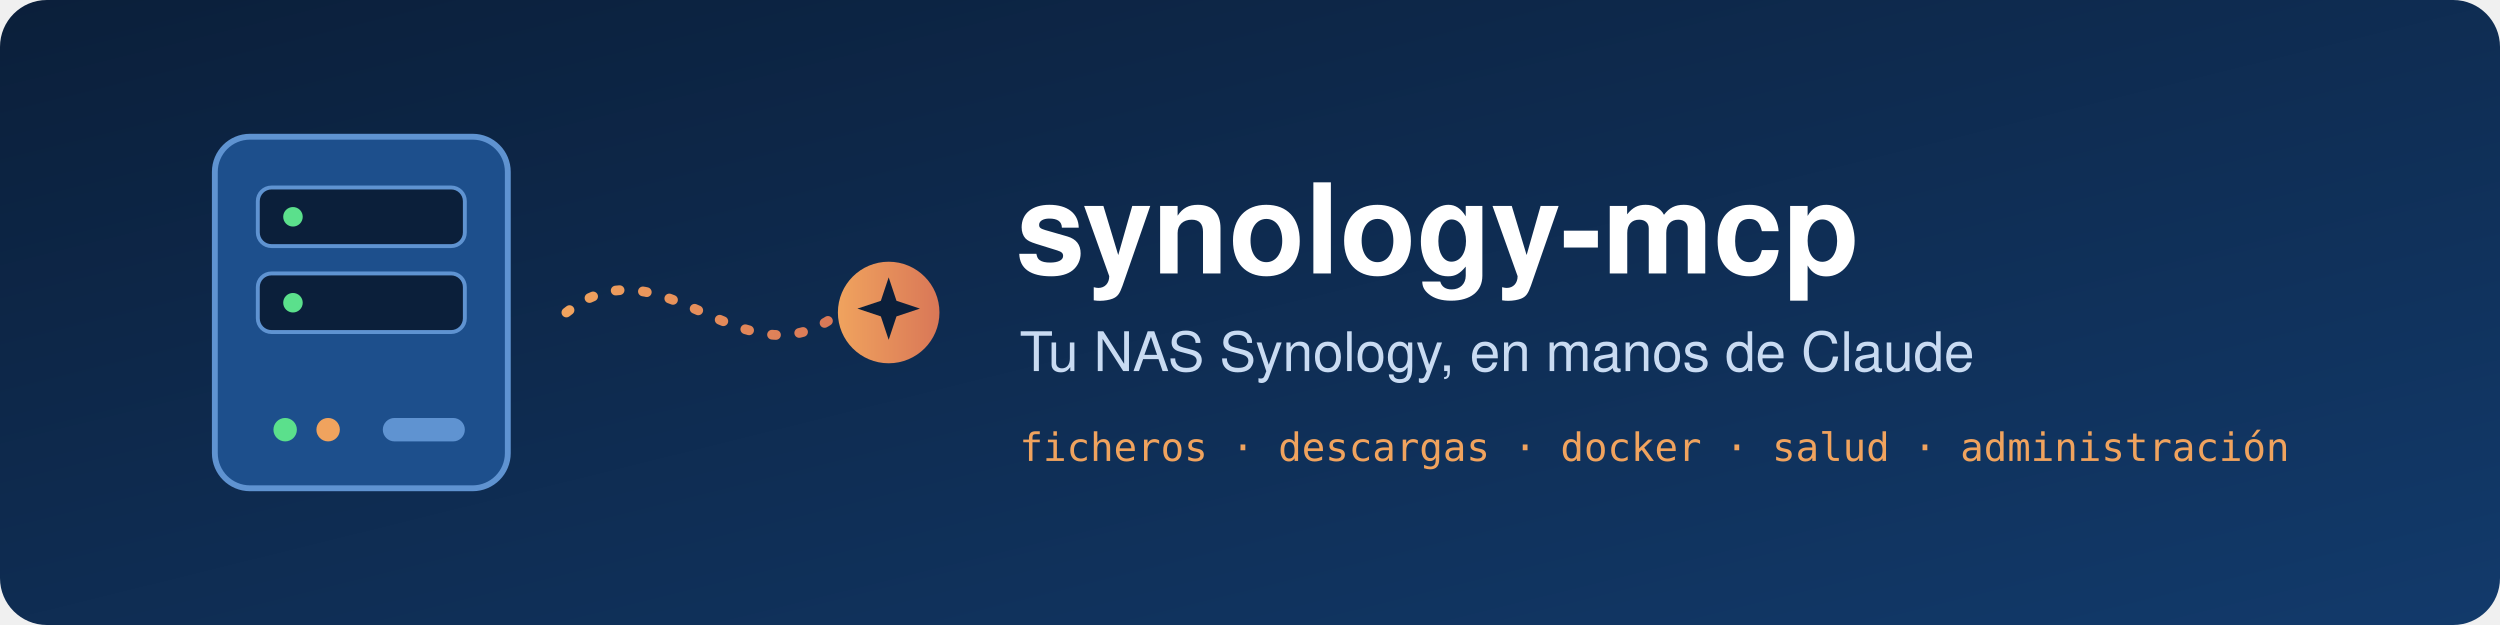
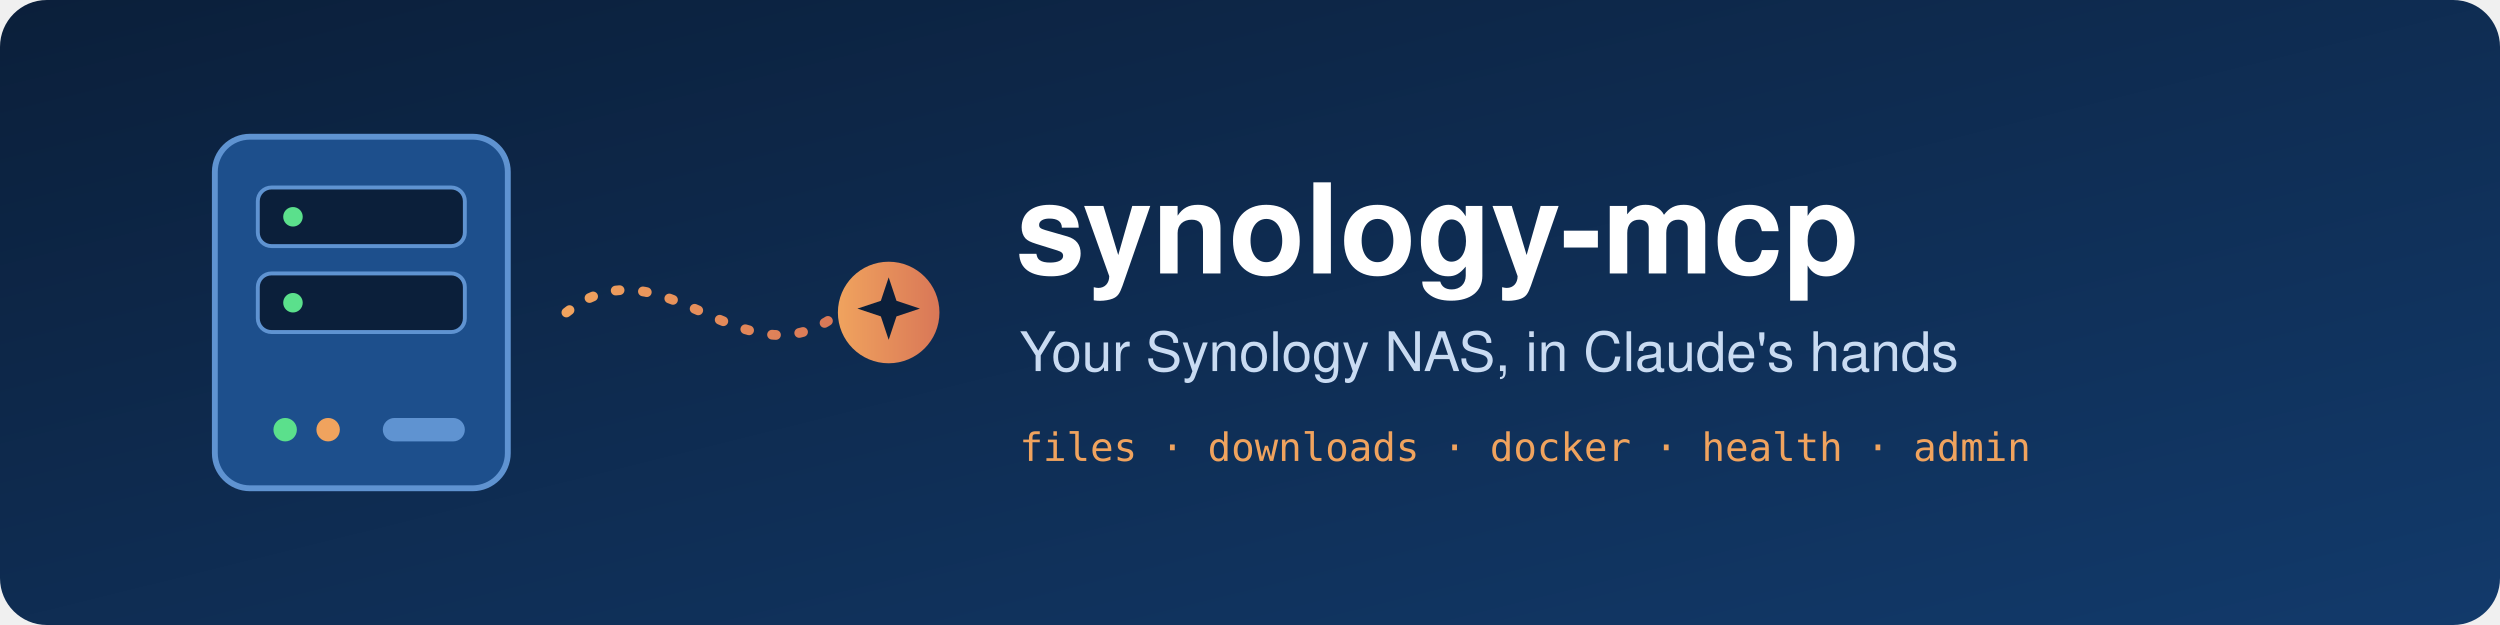
- <svg xmlns="http://www.w3.org/2000/svg" width="1280" height="320" viewBox="0 0 1280 320" role="img" aria-label="synology-mcp: tu NAS Synology, en manos de Claude">
+ <svg xmlns="http://www.w3.org/2000/svg" width="1280" height="320" viewBox="0 0 1280 320" role="img" aria-label="synology-mcp: your Synology NAS, in Claude's hands">
  <defs>
    <linearGradient id="bg" x1="0" y1="0" x2="1" y2="1">
      <stop offset="0" stop-color="#0b1f3a" />
      <stop offset="1" stop-color="#123a6b" />
    </linearGradient>
    <linearGradient id="accent" x1="0" y1="0" x2="1" y2="0">
      <stop offset="0" stop-color="#f0a35e" />
      <stop offset="1" stop-color="#d97757" />
    </linearGradient>
  </defs>
  <rect width="1280" height="320" rx="24" fill="url(#bg)" />
  <g transform="translate(110 70)">
    <rect width="150" height="180" rx="18" fill="#1d4f8c" stroke="#5f93d1" stroke-width="3" />
    <rect x="22" y="26" width="106" height="30" rx="7" fill="#0b1f3a" stroke="#5f93d1" stroke-width="2" />
    <rect x="22" y="70" width="106" height="30" rx="7" fill="#0b1f3a" stroke="#5f93d1" stroke-width="2" />
    <circle cx="40" cy="41" r="5" fill="#5be08c" />
    <circle cx="40" cy="85" r="5" fill="#5be08c" />
    <circle cx="36" cy="150" r="6" fill="#5be08c" />
    <circle cx="58" cy="150" r="6" fill="#f0a35e" />
    <rect x="86" y="144" width="42" height="12" rx="6" fill="#5f93d1" />
  </g>
  <path d="M290 160 C 340 120, 380 200, 430 160" stroke="url(#accent)" stroke-width="5" fill="none" stroke-linecap="round" stroke-dasharray="2 12" />
  <circle cx="455" cy="160" r="26" fill="url(#accent)" />
  <path d="M455 142 l4 12 12 4 -12 4 -4 12 -4 -12 -12 -4 12 -4z" fill="#0b1f3a" />
  <text x="520" y="140" font-family="ui-sans-serif, -apple-system, Segoe UI, Helvetica, Arial, sans-serif" font-size="64" font-weight="700" fill="#ffffff">synology-mcp</text>
-   <text x="522" y="190" font-family="ui-sans-serif, -apple-system, Segoe UI, Helvetica, Arial, sans-serif" font-size="28" fill="#c9dbf2">Tu NAS Synology, en manos de Claude</text>
-   <text x="522" y="236" font-family="ui-monospace, SFMono-Regular, Menlo, monospace" font-size="20" fill="#f0a35e">ficheros · descargas · docker · salud · administración</text>
+   <text x="522" y="190" font-family="ui-sans-serif, -apple-system, Segoe UI, Helvetica, Arial, sans-serif" font-size="28" fill="#c9dbf2">Your Synology NAS, in Claude's hands</text>
+   <text x="522" y="236" font-family="ui-monospace, SFMono-Regular, Menlo, monospace" font-size="20" fill="#f0a35e">files · downloads · docker · health · admin</text>
</svg>
